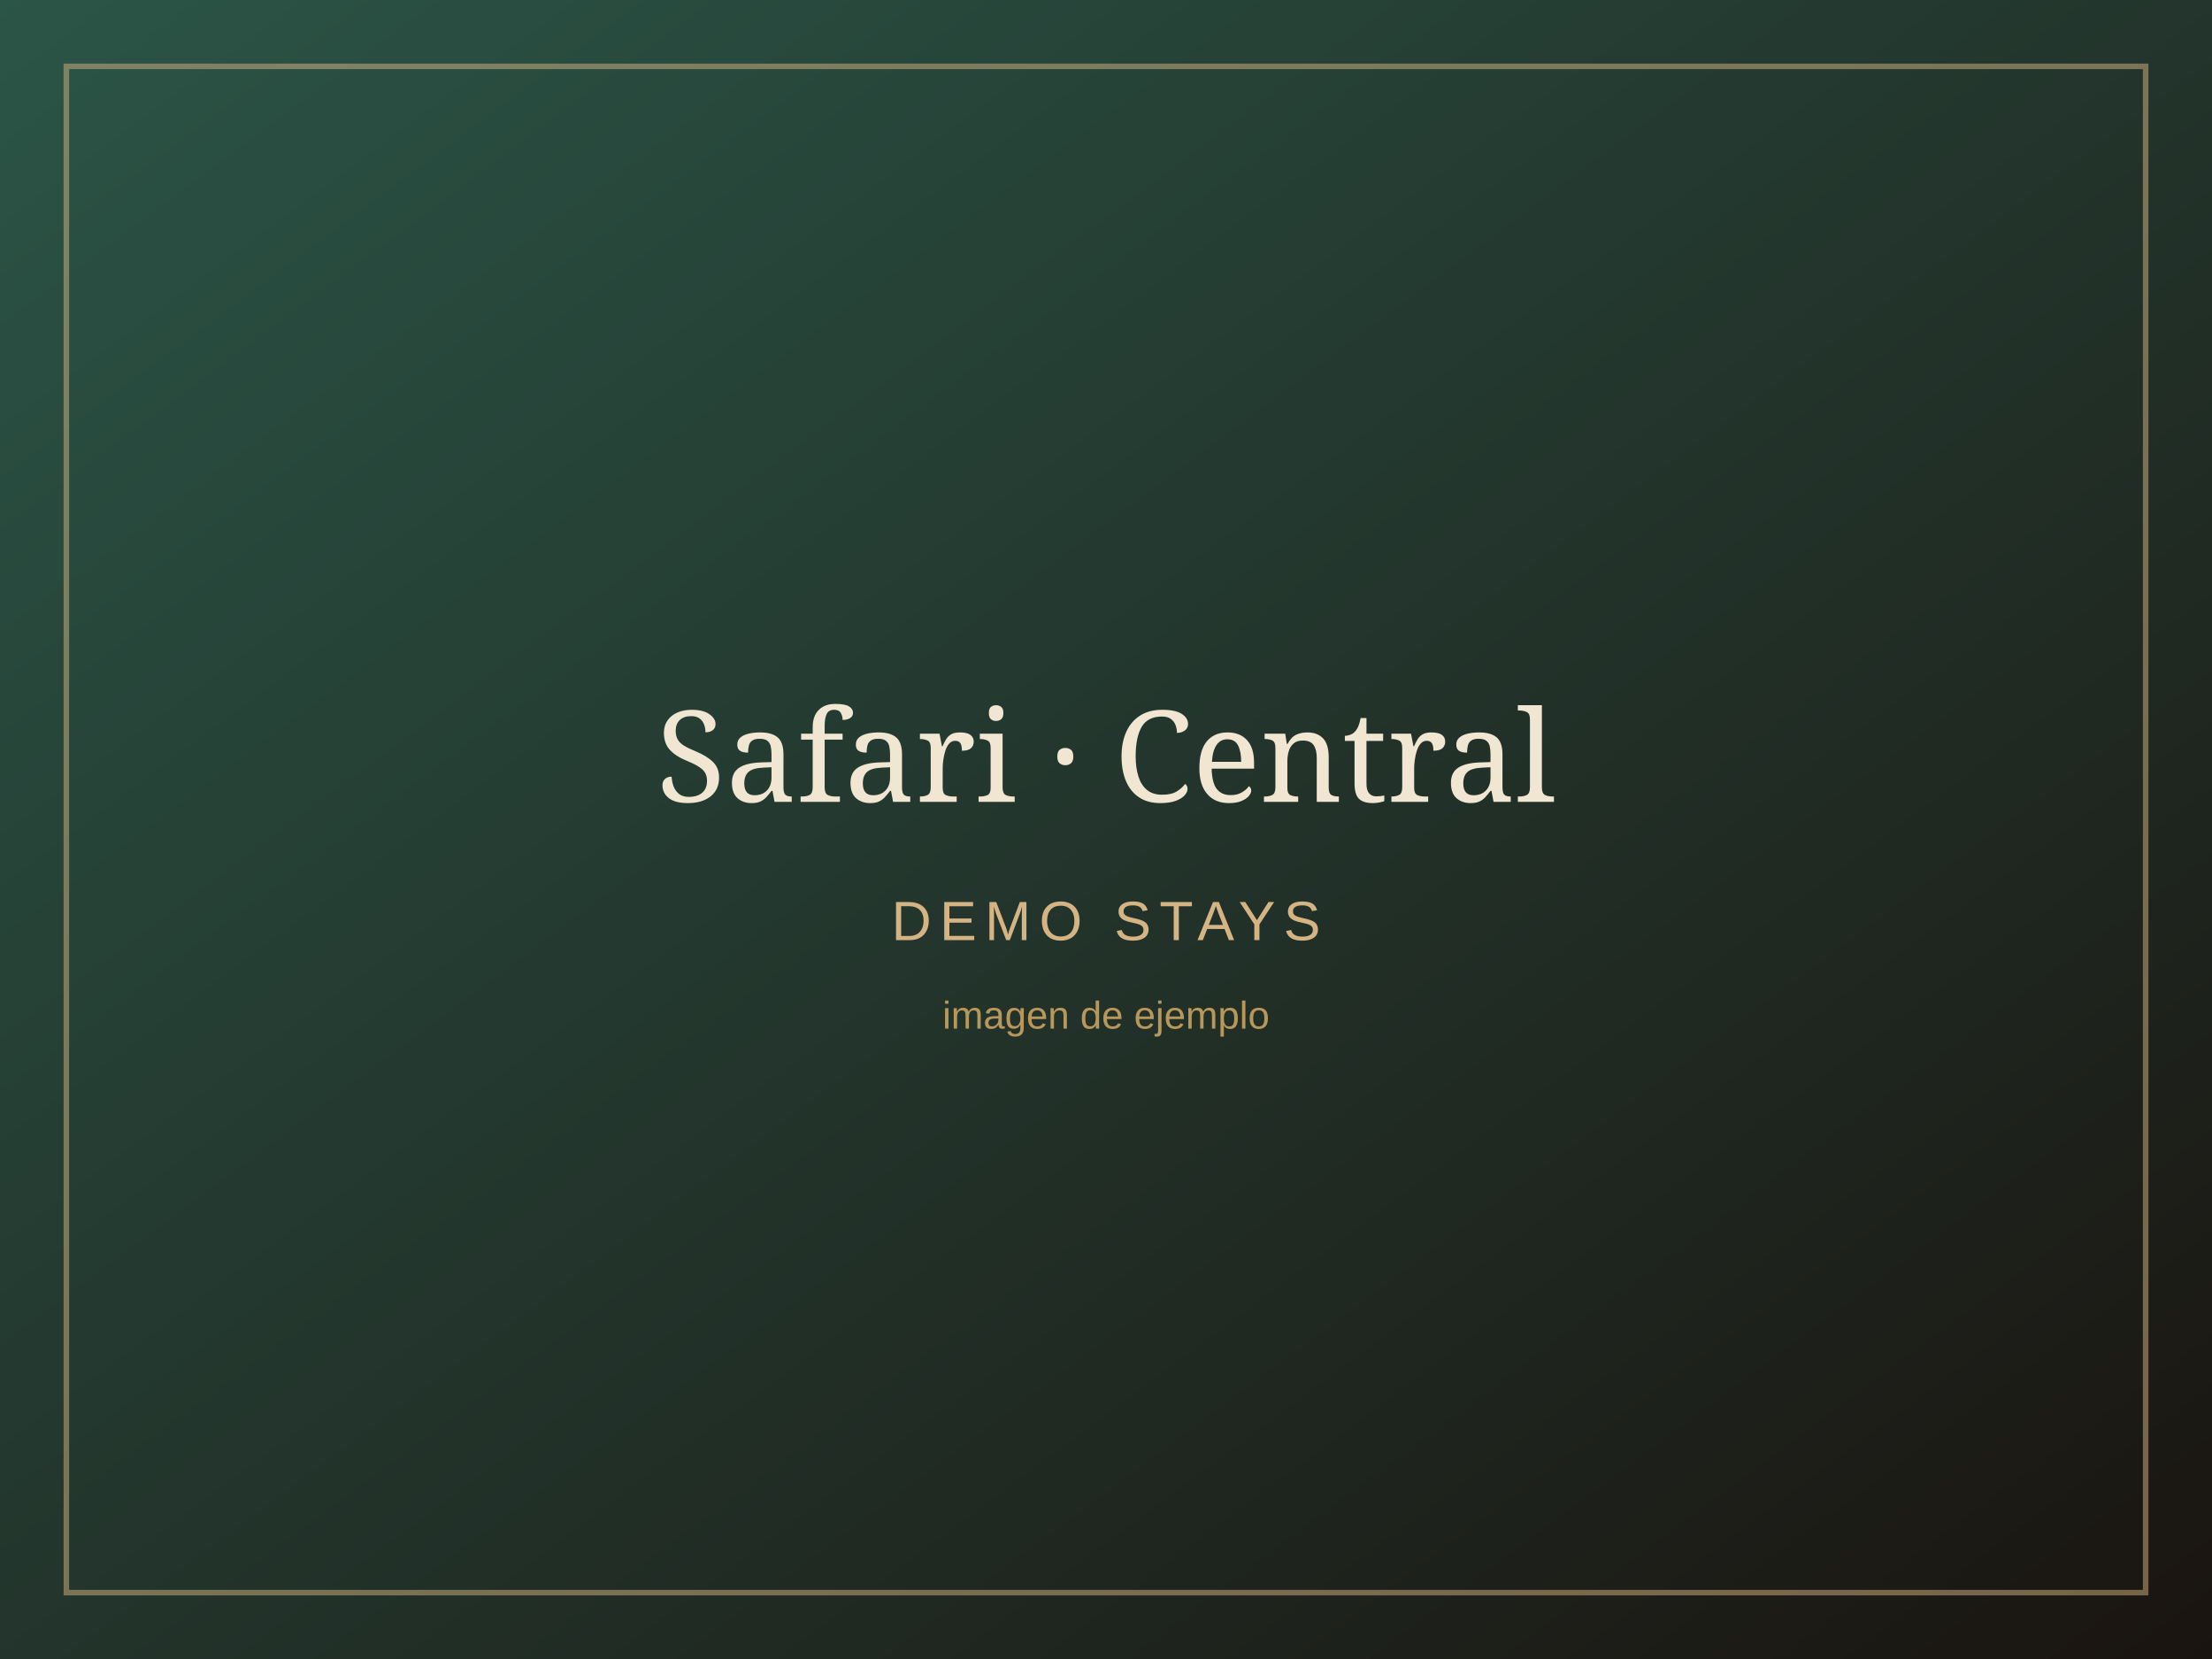
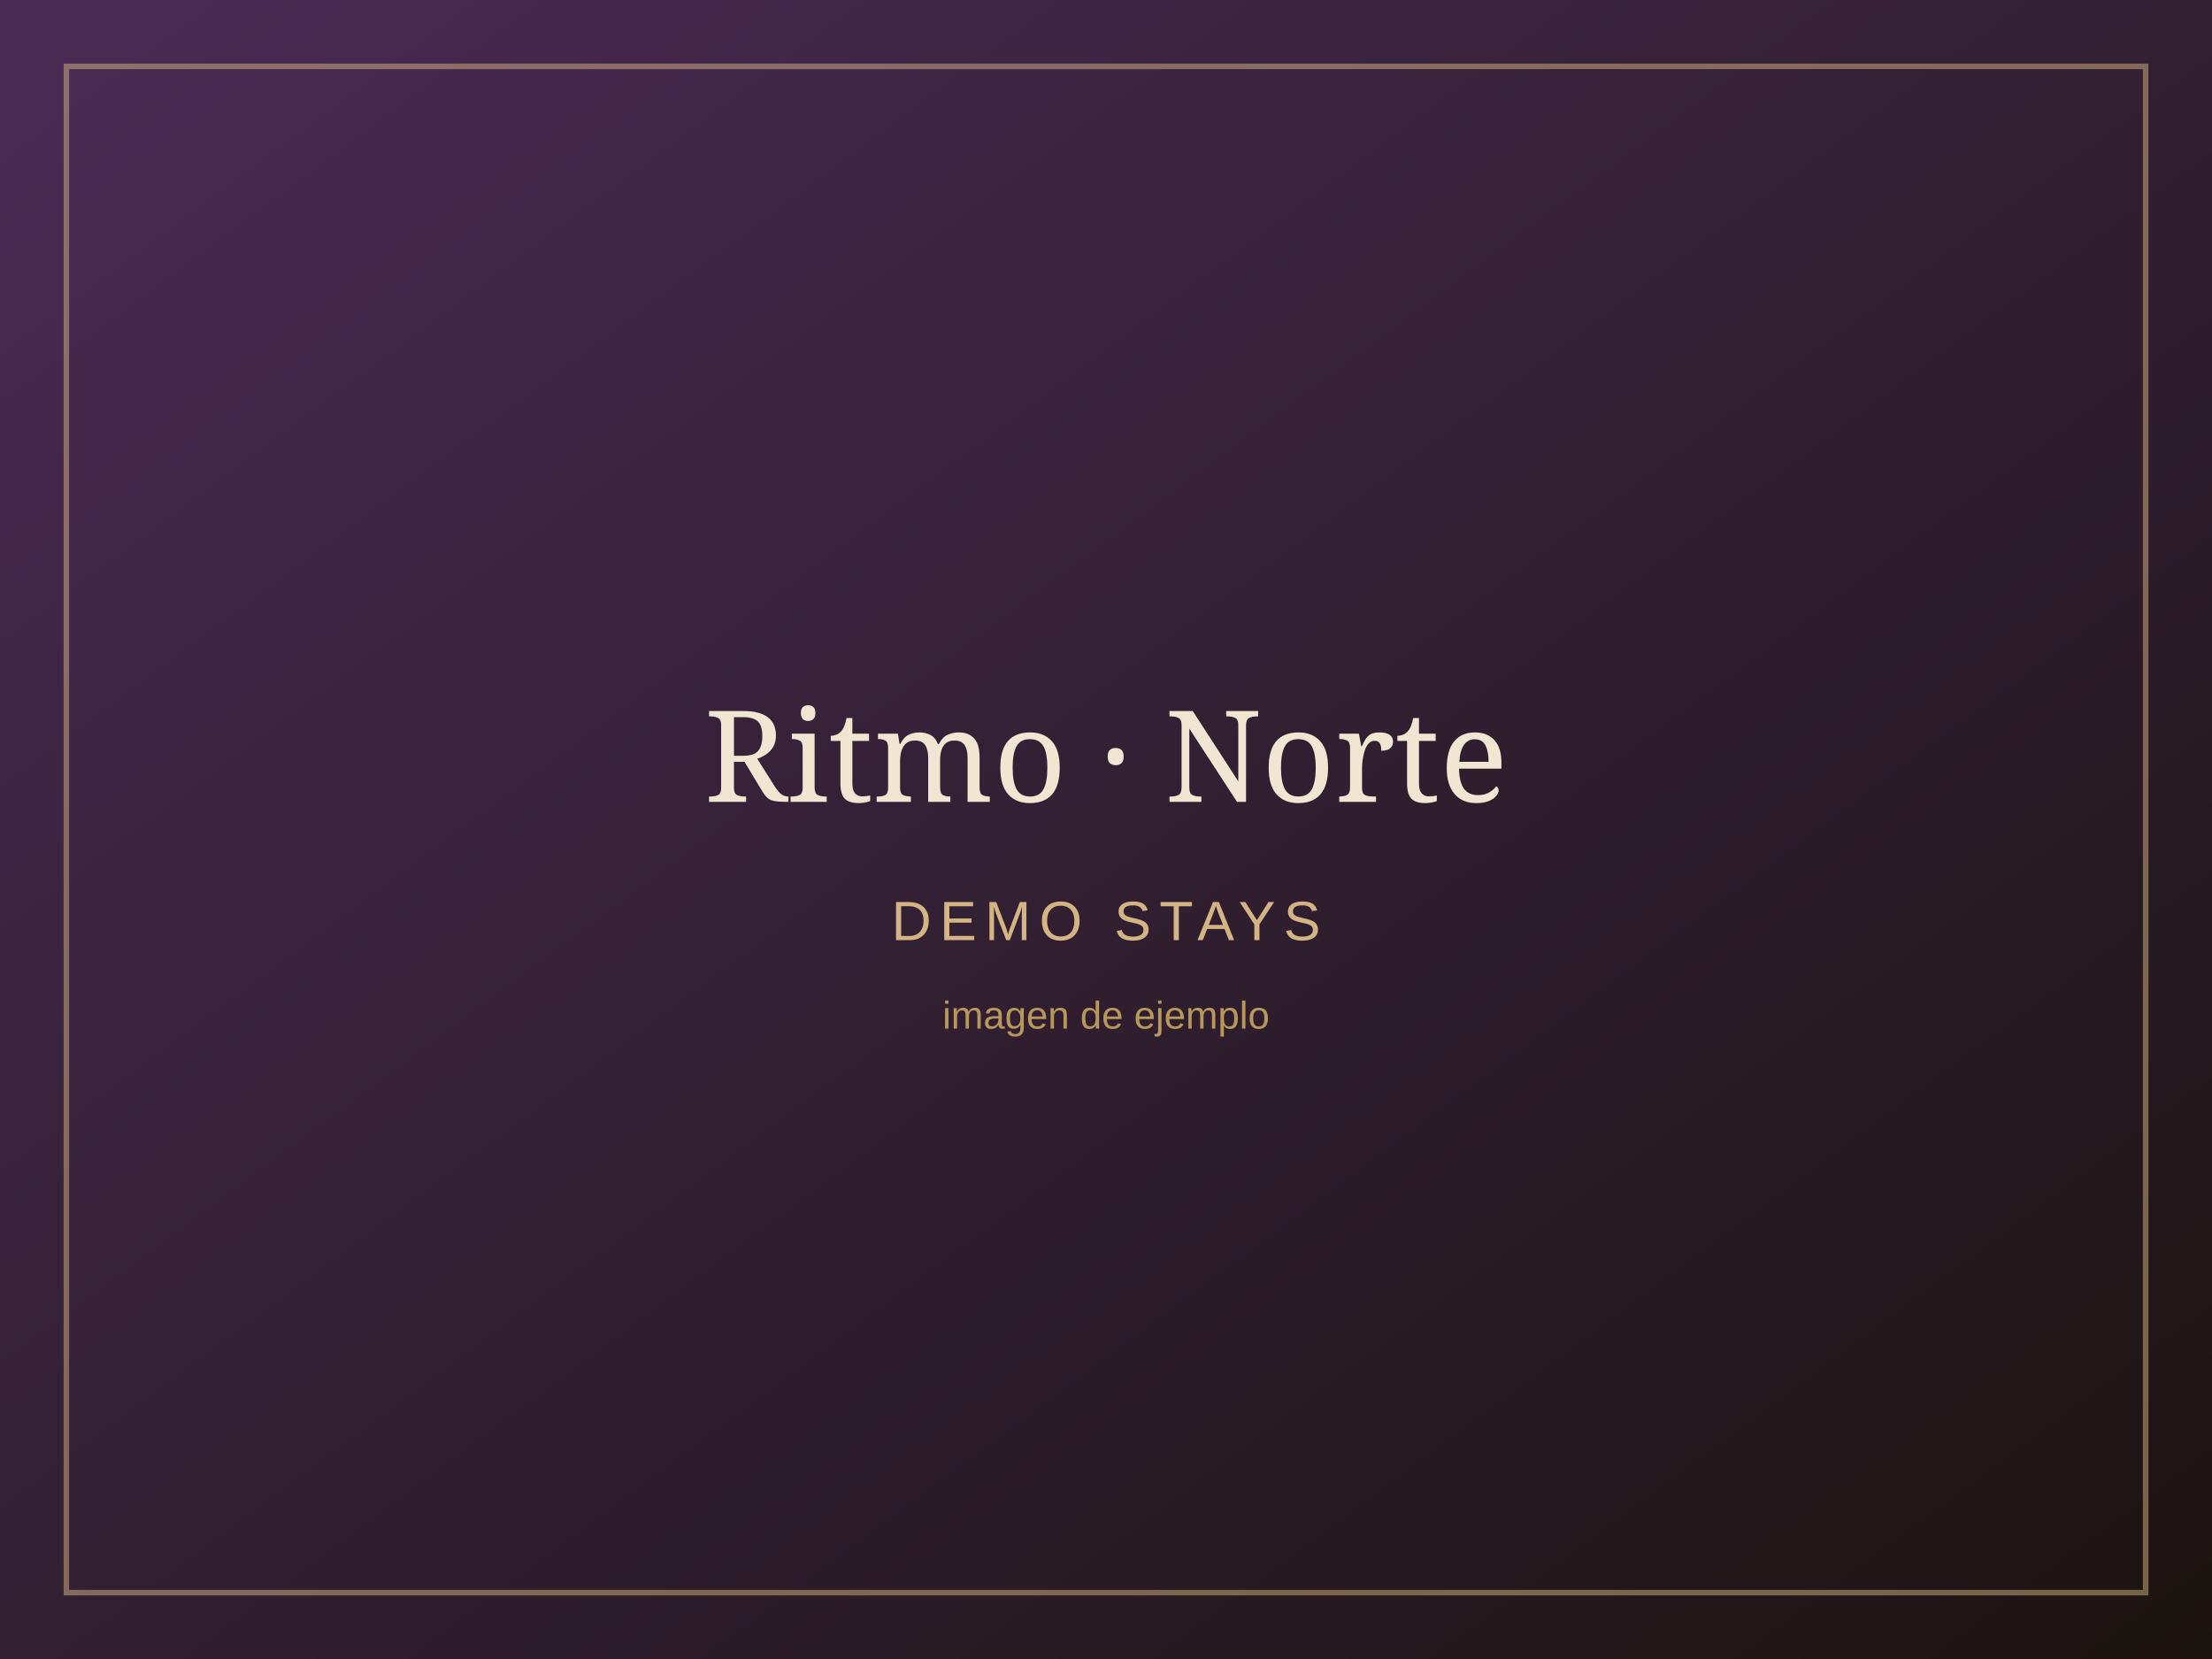
- <svg xmlns="http://www.w3.org/2000/svg" width="800" height="600" viewBox="0 0 800 600" role="img" aria-label="Safari · Central">
+ <svg xmlns="http://www.w3.org/2000/svg" width="800" height="600" viewBox="0 0 800 600" role="img" aria-label="Ritmo · Norte">
  <defs>
    <linearGradient id="g" x1="0" y1="0" x2="1" y2="1">
-       <stop offset="0" stop-color="#2b5547" />
+       <stop offset="0" stop-color="#4a2b55" />
      <stop offset="1" stop-color="#1a1410" />
    </linearGradient>
  </defs>
  <rect width="800" height="600" fill="url(#g)" />
  <rect x="24" y="24" width="752" height="552" fill="none" stroke="#d4b483" stroke-opacity="0.5" stroke-width="2" />
-   <text x="400" y="290" font-family="Georgia, serif" font-size="46" fill="#f0e6d2" text-anchor="middle">Safari · Central</text>
+   <text x="400" y="290" font-family="Georgia, serif" font-size="46" fill="#f0e6d2" text-anchor="middle">Ritmo · Norte</text>
  <text x="400" y="340" font-family="Arial, sans-serif" font-size="20" fill="#d4b483" letter-spacing="3" text-anchor="middle">DEMO STAYS</text>
  <text x="400" y="372" font-family="Arial, sans-serif" font-size="14" fill="#b8975a" text-anchor="middle">imagen de ejemplo</text>
</svg>
